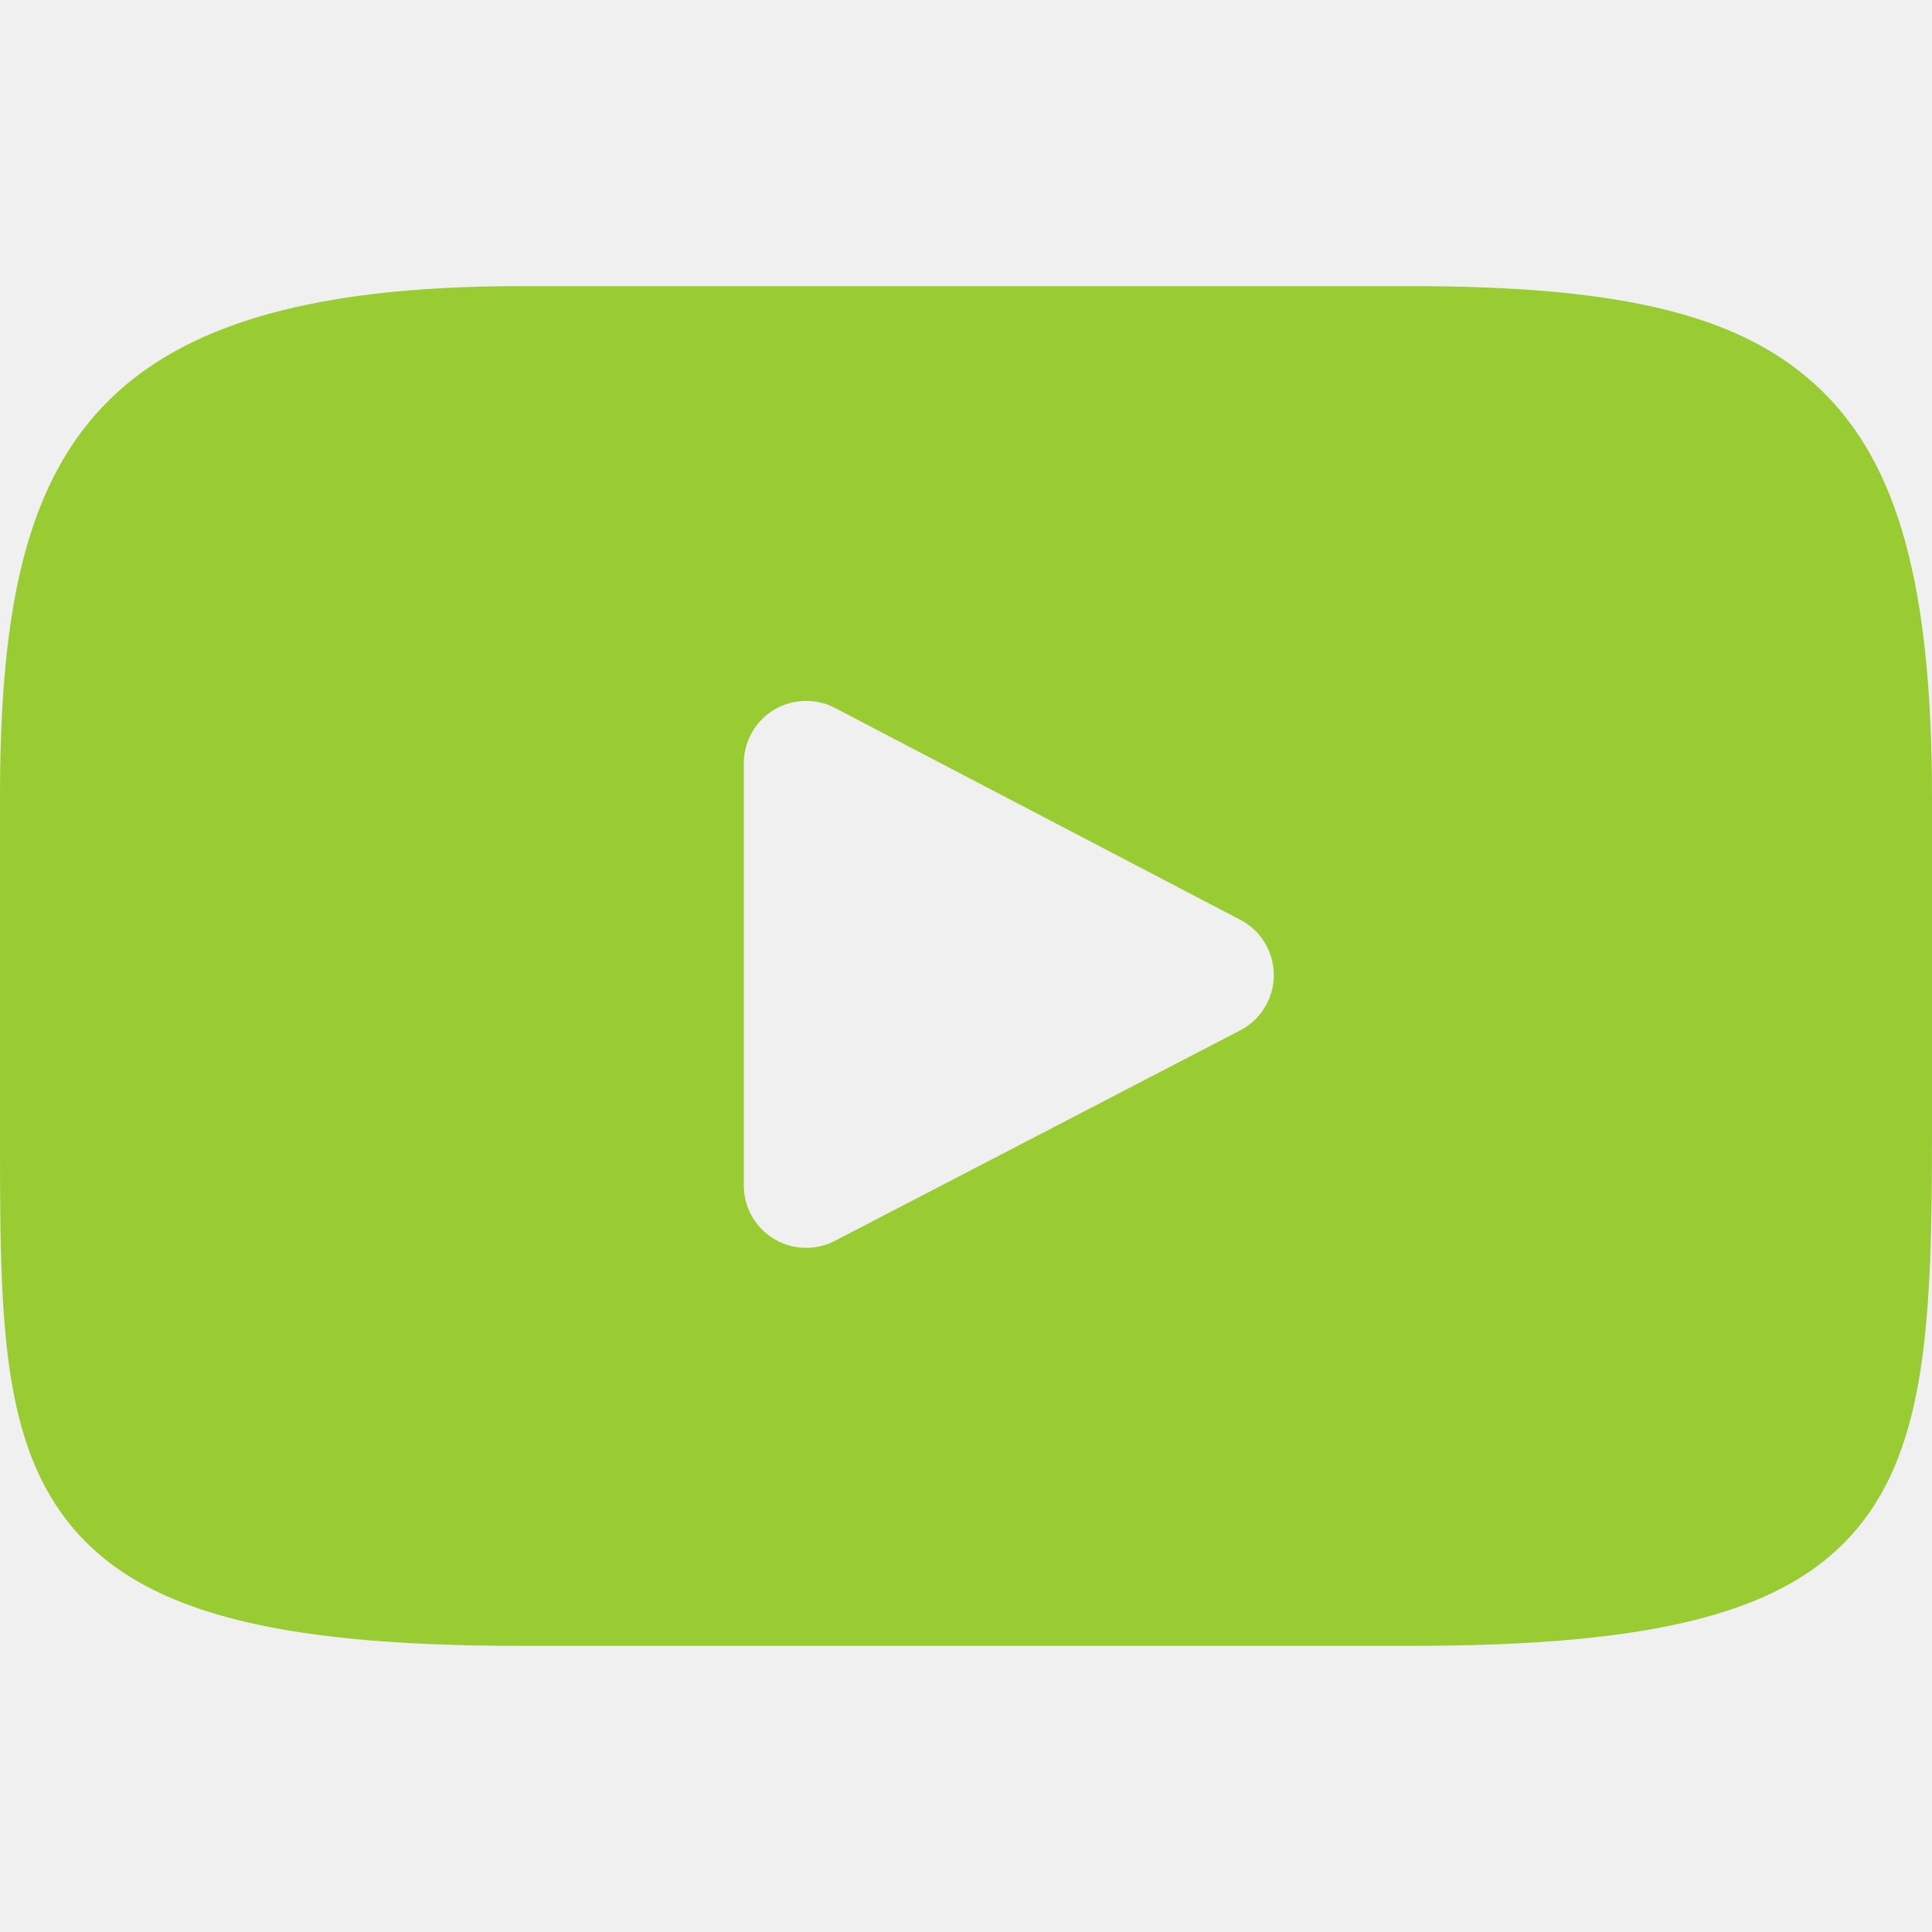
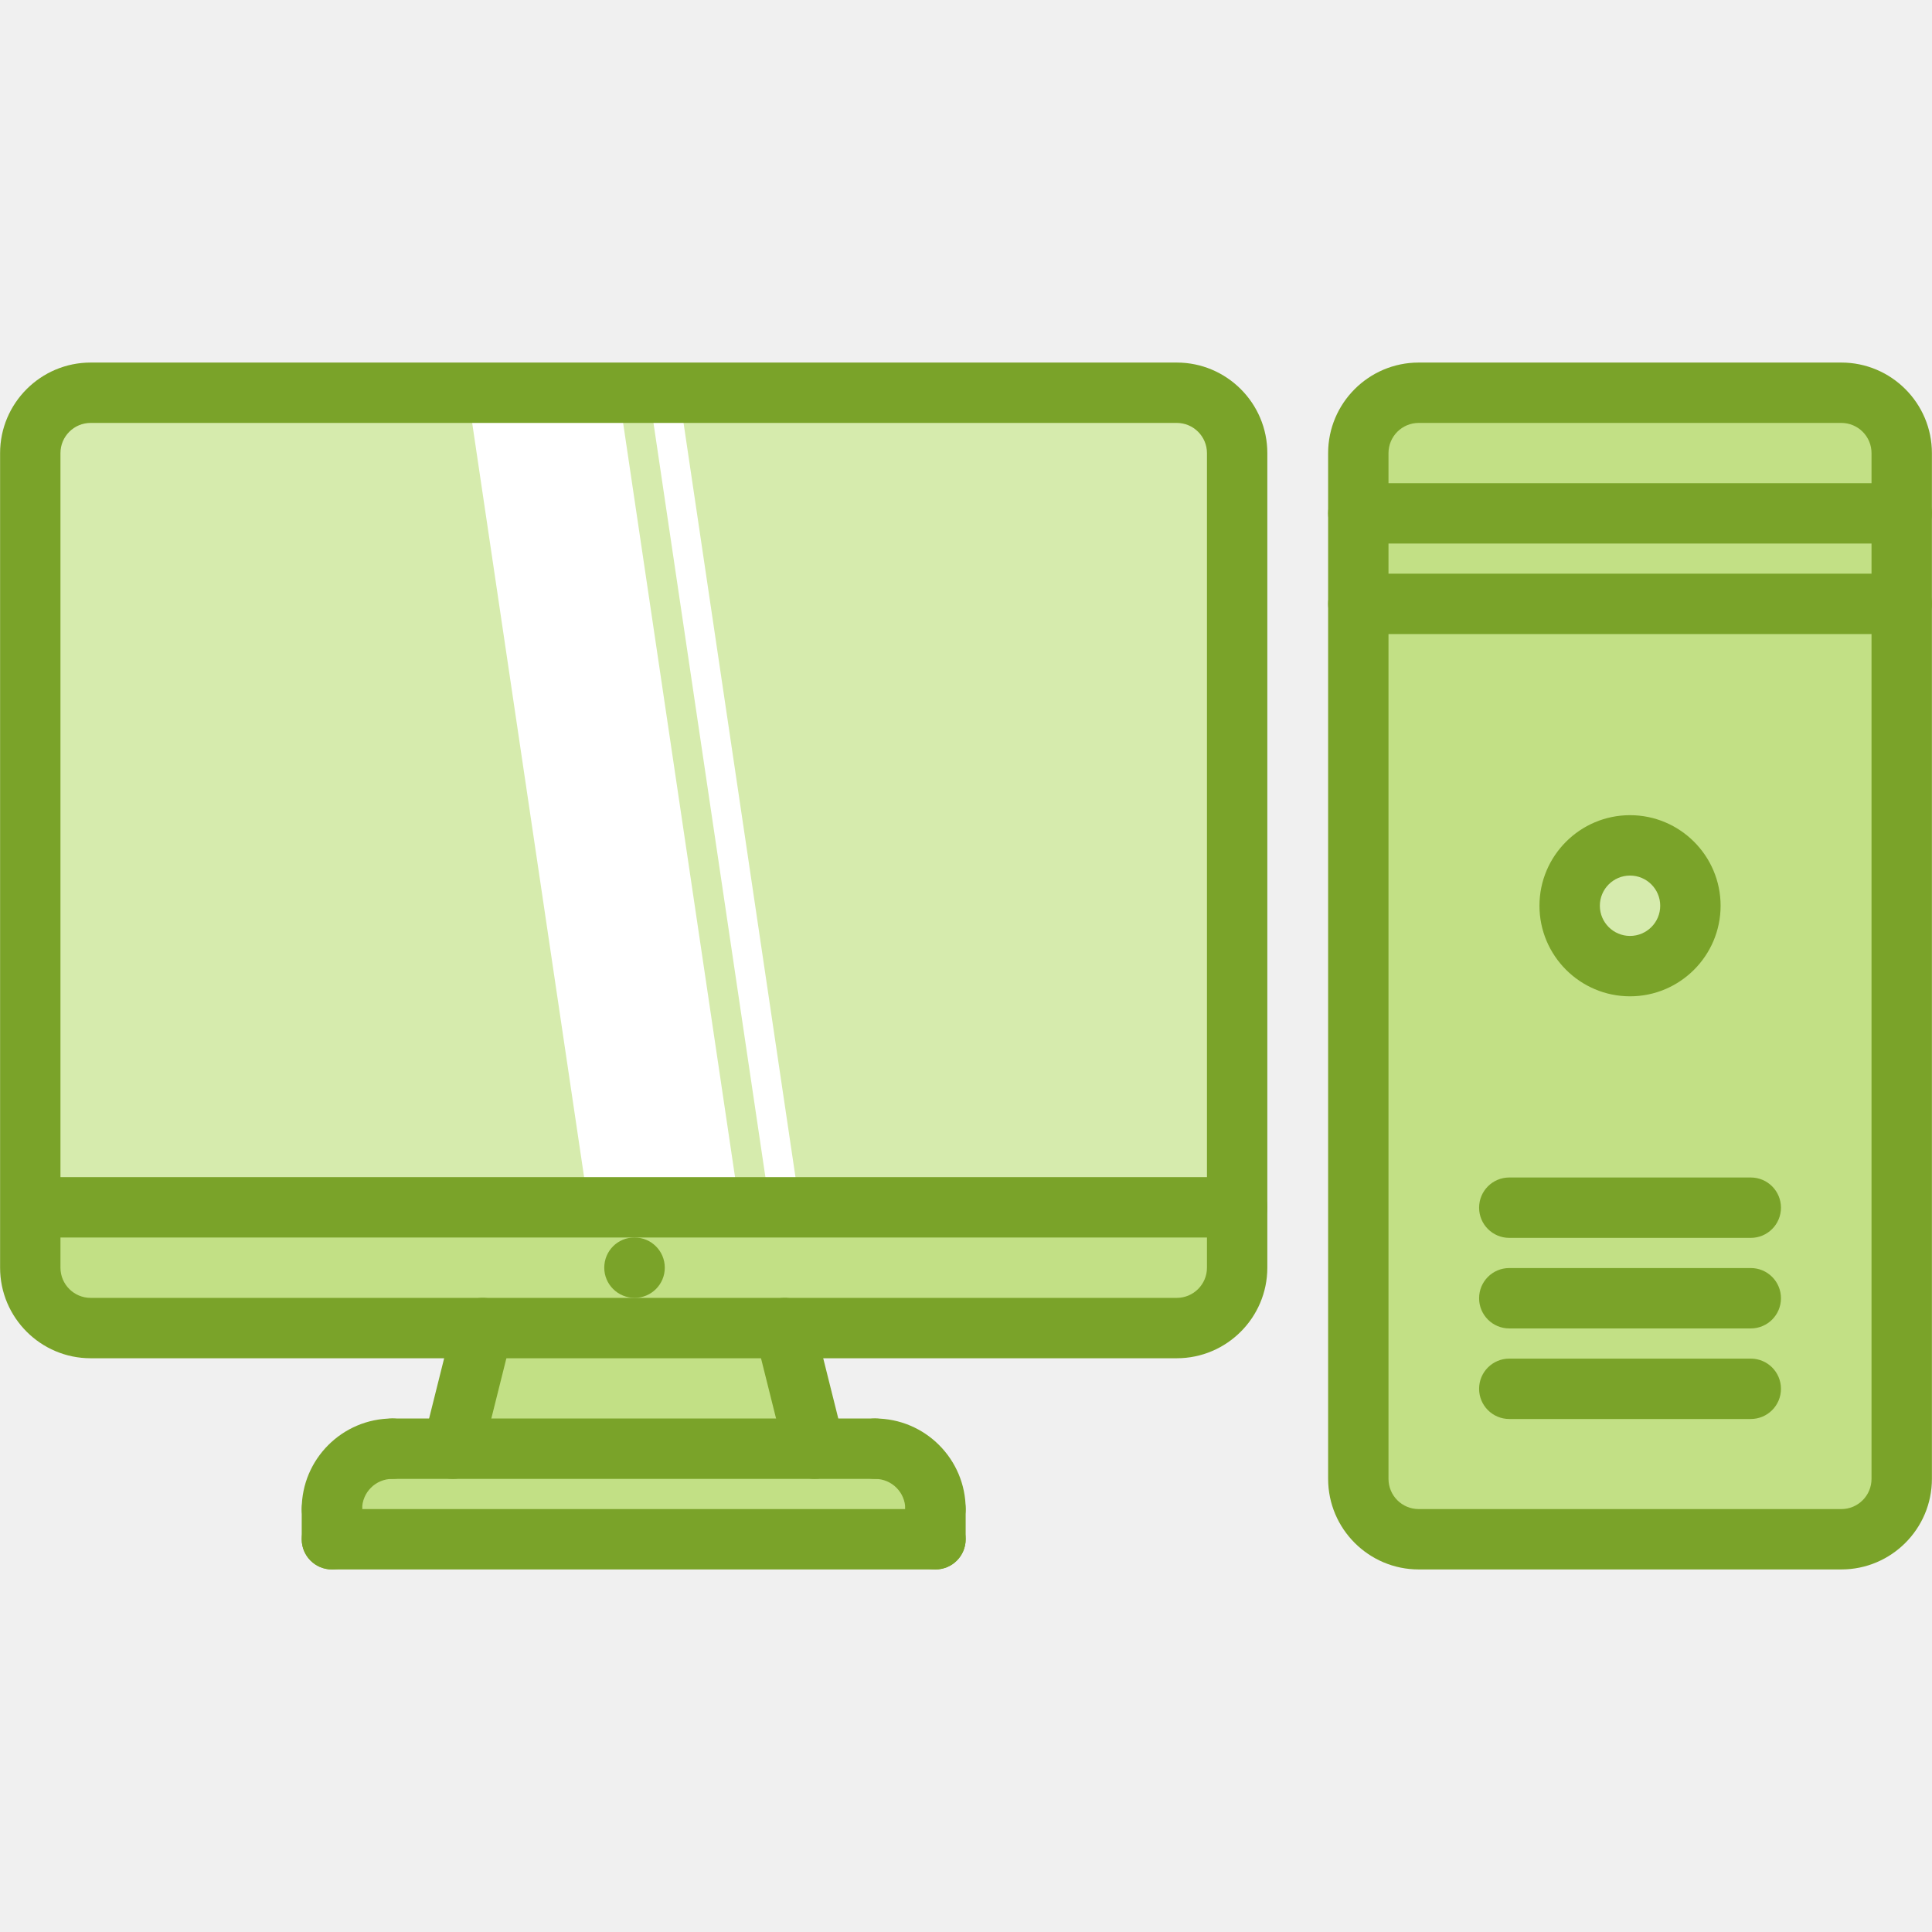
- <svg xmlns="http://www.w3.org/2000/svg" width="70" height="70" viewBox="0 0 70 70" fill="none">
-   <path d="M67.272 55.403C64.745 58.406 60.08 59.632 51.17 59.632H18.829C9.716 59.632 4.971 58.327 2.454 55.129C0 52.012 0 47.418 0 41.059V28.941C0 16.622 2.912 10.368 18.829 10.368H51.17C58.897 10.368 63.178 11.45 65.948 14.1C68.788 16.819 70 21.257 70 28.941V41.059C70 47.765 69.81 52.386 67.272 55.403ZM44.94 33.327L30.254 25.651C29.926 25.48 29.567 25.395 29.208 25.395C28.802 25.395 28.397 25.504 28.038 25.721C27.363 26.131 26.95 26.863 26.95 27.653V42.954C26.95 43.743 27.362 44.474 28.036 44.884C28.71 45.294 29.549 45.322 30.249 44.958L44.935 37.332C45.682 36.944 46.151 36.173 46.153 35.331C46.154 34.489 45.686 33.717 44.94 33.327Z" fill="#99CC33" />
+ <svg xmlns="http://www.w3.org/2000/svg" width="126" height="126" viewBox="0 0 126 126" fill="none">
+   <path d="M88.574 39.375V96.449C88.574 98.615 90.344 100.387 92.512 100.387H120.094C122.24 100.387 124.031 98.615 124.031 96.449V39.375H88.574Z" fill="#C2E085" />
+   <path d="M106.312 55.125C108.478 55.125 110.25 56.897 110.25 59.062C110.25 61.248 108.478 63 106.312 63C104.127 63 102.375 61.248 102.375 59.062C102.375 56.897 104.127 55.125 106.312 55.125Z" fill="#D6EBAD" />
+   <path d="M124.031 29.551V33.469H88.574V29.551C88.574 27.385 90.344 25.613 92.512 25.613H120.094C122.24 25.613 124.031 27.385 124.031 29.551V29.551Z" fill="#C2E085" />
+   <path d="M88.574 33.469H124.031V39.375H88.574V33.469Z" fill="#C2E085" />
+   <path d="M29.512 94.48H53.136H57.074C59.24 94.48 61.011 96.233 61.011 98.418V100.387H21.637V98.418C21.637 96.233 23.406 94.48 25.574 94.48H29.512Z" fill="#C2E085" />
+   <path d="M51.168 86.605L53.136 94.48H29.512L31.48 86.605H51.168Z" fill="#C2E085" />
+   <path d="M2.067 78.73H80.679V82.668C80.679 84.833 78.907 86.605 76.742 86.605H68.847H51.168H31.48H5.906C3.741 86.605 1.969 84.833 1.969 82.668V78.73H2.067Z" fill="#C2E085" />
+   <path d="M80.679 29.551V78.73H2.067H1.969V29.551C1.969 27.385 3.741 25.613 5.906 25.613H76.742C78.907 25.613 80.679 27.385 80.679 29.551V29.551Z" fill="#D6EBAD" />
+   <path d="M48.228 78.73H38.385L30.502 25.613H40.346L48.228 78.73Z" fill="white" />
+   <path d="M52.17 78.73H50.209L42.326 25.613H44.287L52.17 78.73Z" fill="white" />
+   <path d="M41.387 84.644C40.298 84.644 39.408 83.764 39.408 82.676C39.408 81.587 40.279 80.707 41.365 80.707H41.387C42.474 80.707 43.356 81.587 43.356 82.676C43.356 83.764 42.474 84.644 41.387 84.644Z" fill="#7AA329" />
+   <path d="M80.681 80.707H2.067C0.978 80.707 0.098 79.827 0.098 78.738C0.098 77.649 0.978 76.769 2.067 76.769H80.683C81.772 76.769 82.652 77.649 82.652 78.738C82.652 79.827 81.77 80.707 80.681 80.707V80.707Z" fill="#7AA329" />
+   <path d="M76.744 88.582H5.912C2.656 88.582 0.006 85.932 0.006 82.676V29.551C0.006 26.295 2.656 23.645 5.912 23.645H76.746C80.002 23.645 82.652 26.295 82.652 29.551V82.676C82.65 85.932 80.002 88.582 76.744 88.582ZM5.912 27.582C4.825 27.582 3.943 28.464 3.943 29.551V82.676C3.943 83.762 4.825 84.644 5.912 84.644H76.746C77.832 84.644 78.715 83.762 78.715 82.676V29.551C78.715 28.464 77.832 27.582 76.746 27.582H5.912Z" fill="#7AA329" />
+   <path d="M29.523 96.449C29.366 96.449 29.204 96.429 29.045 96.39C27.989 96.126 27.348 95.057 27.611 94.004L29.578 86.137C29.842 85.079 30.909 84.434 31.964 84.704C33.02 84.967 33.661 86.036 33.398 87.09L31.431 94.957C31.208 95.855 30.405 96.449 29.523 96.449V96.449Z" fill="#7AA329" />
+   <path d="M53.133 96.449C52.251 96.449 51.449 95.853 51.225 94.957L49.258 87.09C48.992 86.036 49.634 84.967 50.691 84.704C51.745 84.434 52.814 85.079 53.077 86.137L55.044 94.004C55.31 95.057 54.668 96.126 53.611 96.39C53.452 96.429 53.29 96.449 53.133 96.449Z" fill="#7AA329" />
+   <path d="M21.646 100.387C20.558 100.387 19.677 99.507 19.677 98.418C19.677 95.162 22.327 92.511 25.584 92.511C26.672 92.511 27.552 93.392 27.552 94.48C27.552 95.569 26.672 96.449 25.584 96.449C24.497 96.449 23.615 97.331 23.615 98.418C23.615 99.507 22.735 100.387 21.646 100.387Z" fill="#7AA329" />
+   <path d="M61.01 100.387C59.921 100.387 59.041 99.507 59.041 98.418C59.041 97.331 58.159 96.449 57.072 96.449C55.983 96.449 55.103 95.569 55.103 94.48C55.103 93.392 55.983 92.511 57.072 92.511C60.328 92.511 62.978 95.162 62.978 98.418C62.978 99.507 62.098 100.387 61.01 100.387Z" fill="#7AA329" />
+   <path d="M57.072 96.449H25.584C24.495 96.449 23.615 95.569 23.615 94.48C23.615 93.392 24.495 92.511 25.584 92.511H57.072C58.161 92.511 59.041 93.392 59.041 94.48C59.041 95.569 58.161 96.449 57.072 96.449Z" fill="#7AA329" />
+   <path d="M21.646 102.355C20.558 102.355 19.677 101.475 19.677 100.387V98.418C19.677 97.329 20.558 96.449 21.646 96.449C22.735 96.449 23.615 97.329 23.615 98.418V100.387C23.615 101.475 22.735 102.355 21.646 102.355Z" fill="#7AA329" />
+   <path d="M61.009 102.355H21.646C20.558 102.355 19.677 101.475 19.677 100.387C19.677 99.298 20.558 98.418 21.646 98.418H61.009C62.098 98.418 62.978 99.298 62.978 100.387C62.978 101.475 62.098 102.355 61.009 102.355Z" fill="#7AA329" />
+   <path d="M61.01 102.355C59.921 102.355 59.041 101.475 59.041 100.387V98.418C59.041 97.329 59.921 96.449 61.01 96.449C62.098 96.449 62.978 97.329 62.978 98.418V100.387C62.978 101.475 62.098 102.355 61.01 102.355Z" fill="#7AA329" />
+   <path d="M120.088 102.355H92.523C89.267 102.355 86.617 99.705 86.617 96.449V29.551C86.617 26.295 89.267 23.645 92.523 23.645H120.088C123.344 23.645 125.994 26.295 125.994 29.551V96.449C125.994 99.707 123.344 102.355 120.088 102.355ZM92.523 27.582C91.436 27.582 90.554 28.464 90.554 29.551V96.449C90.554 97.536 91.436 98.418 92.523 98.418H120.088C121.174 98.418 122.056 97.536 122.056 96.449V29.551C122.056 28.464 121.174 27.582 120.088 27.582H92.523Z" fill="#7AA329" />
+   <path d="M124.025 35.449H88.586C87.497 35.449 86.617 34.569 86.617 33.48C86.617 32.392 87.497 31.512 88.586 31.512H124.025C125.114 31.512 125.994 32.392 125.994 33.48C125.994 34.569 125.114 35.449 124.025 35.449Z" fill="#7AA329" />
+   <path d="M124.025 41.352H88.586C87.497 41.352 86.617 40.471 86.617 39.383C86.617 38.294 87.497 37.414 88.586 37.414H124.025C125.114 37.414 125.994 38.294 125.994 39.383C125.994 40.471 125.114 41.352 124.025 41.352Z" fill="#7AA329" />
+   <path d="M106.306 64.977C103.05 64.977 100.4 62.327 100.4 59.07C100.4 55.814 103.05 53.164 106.306 53.164C109.563 53.164 112.213 55.814 112.213 59.07C112.213 62.327 109.563 64.977 106.306 64.977ZM106.306 57.102C105.22 57.102 104.338 57.984 104.338 59.07C104.338 60.157 105.22 61.039 106.306 61.039C107.393 61.039 108.275 60.157 108.275 59.07C108.275 57.984 107.393 57.102 106.306 57.102Z" fill="#7AA329" />
+   <path d="M114.181 80.731H98.431C97.343 80.731 96.463 79.85 96.463 78.762C96.463 77.673 97.343 76.793 98.431 76.793H114.181C115.27 76.793 116.15 77.673 116.15 78.762C116.15 79.85 115.27 80.731 114.181 80.731Z" fill="#7AA329" />
+   <path d="M114.181 86.637H98.431C97.343 86.637 96.463 85.757 96.463 84.668C96.463 83.579 97.343 82.699 98.431 82.699H114.181C115.27 82.699 116.15 83.579 116.15 84.668C116.15 85.757 115.27 86.637 114.181 86.637Z" fill="#7AA329" />
+   <path d="M114.181 92.543H98.431C97.343 92.543 96.463 91.663 96.463 90.574C96.463 89.486 97.343 88.606 98.431 88.606H114.181C115.27 88.606 116.15 89.486 116.15 90.574C116.15 91.663 115.27 92.543 114.181 92.543Z" fill="#7AA329" />
</svg>
